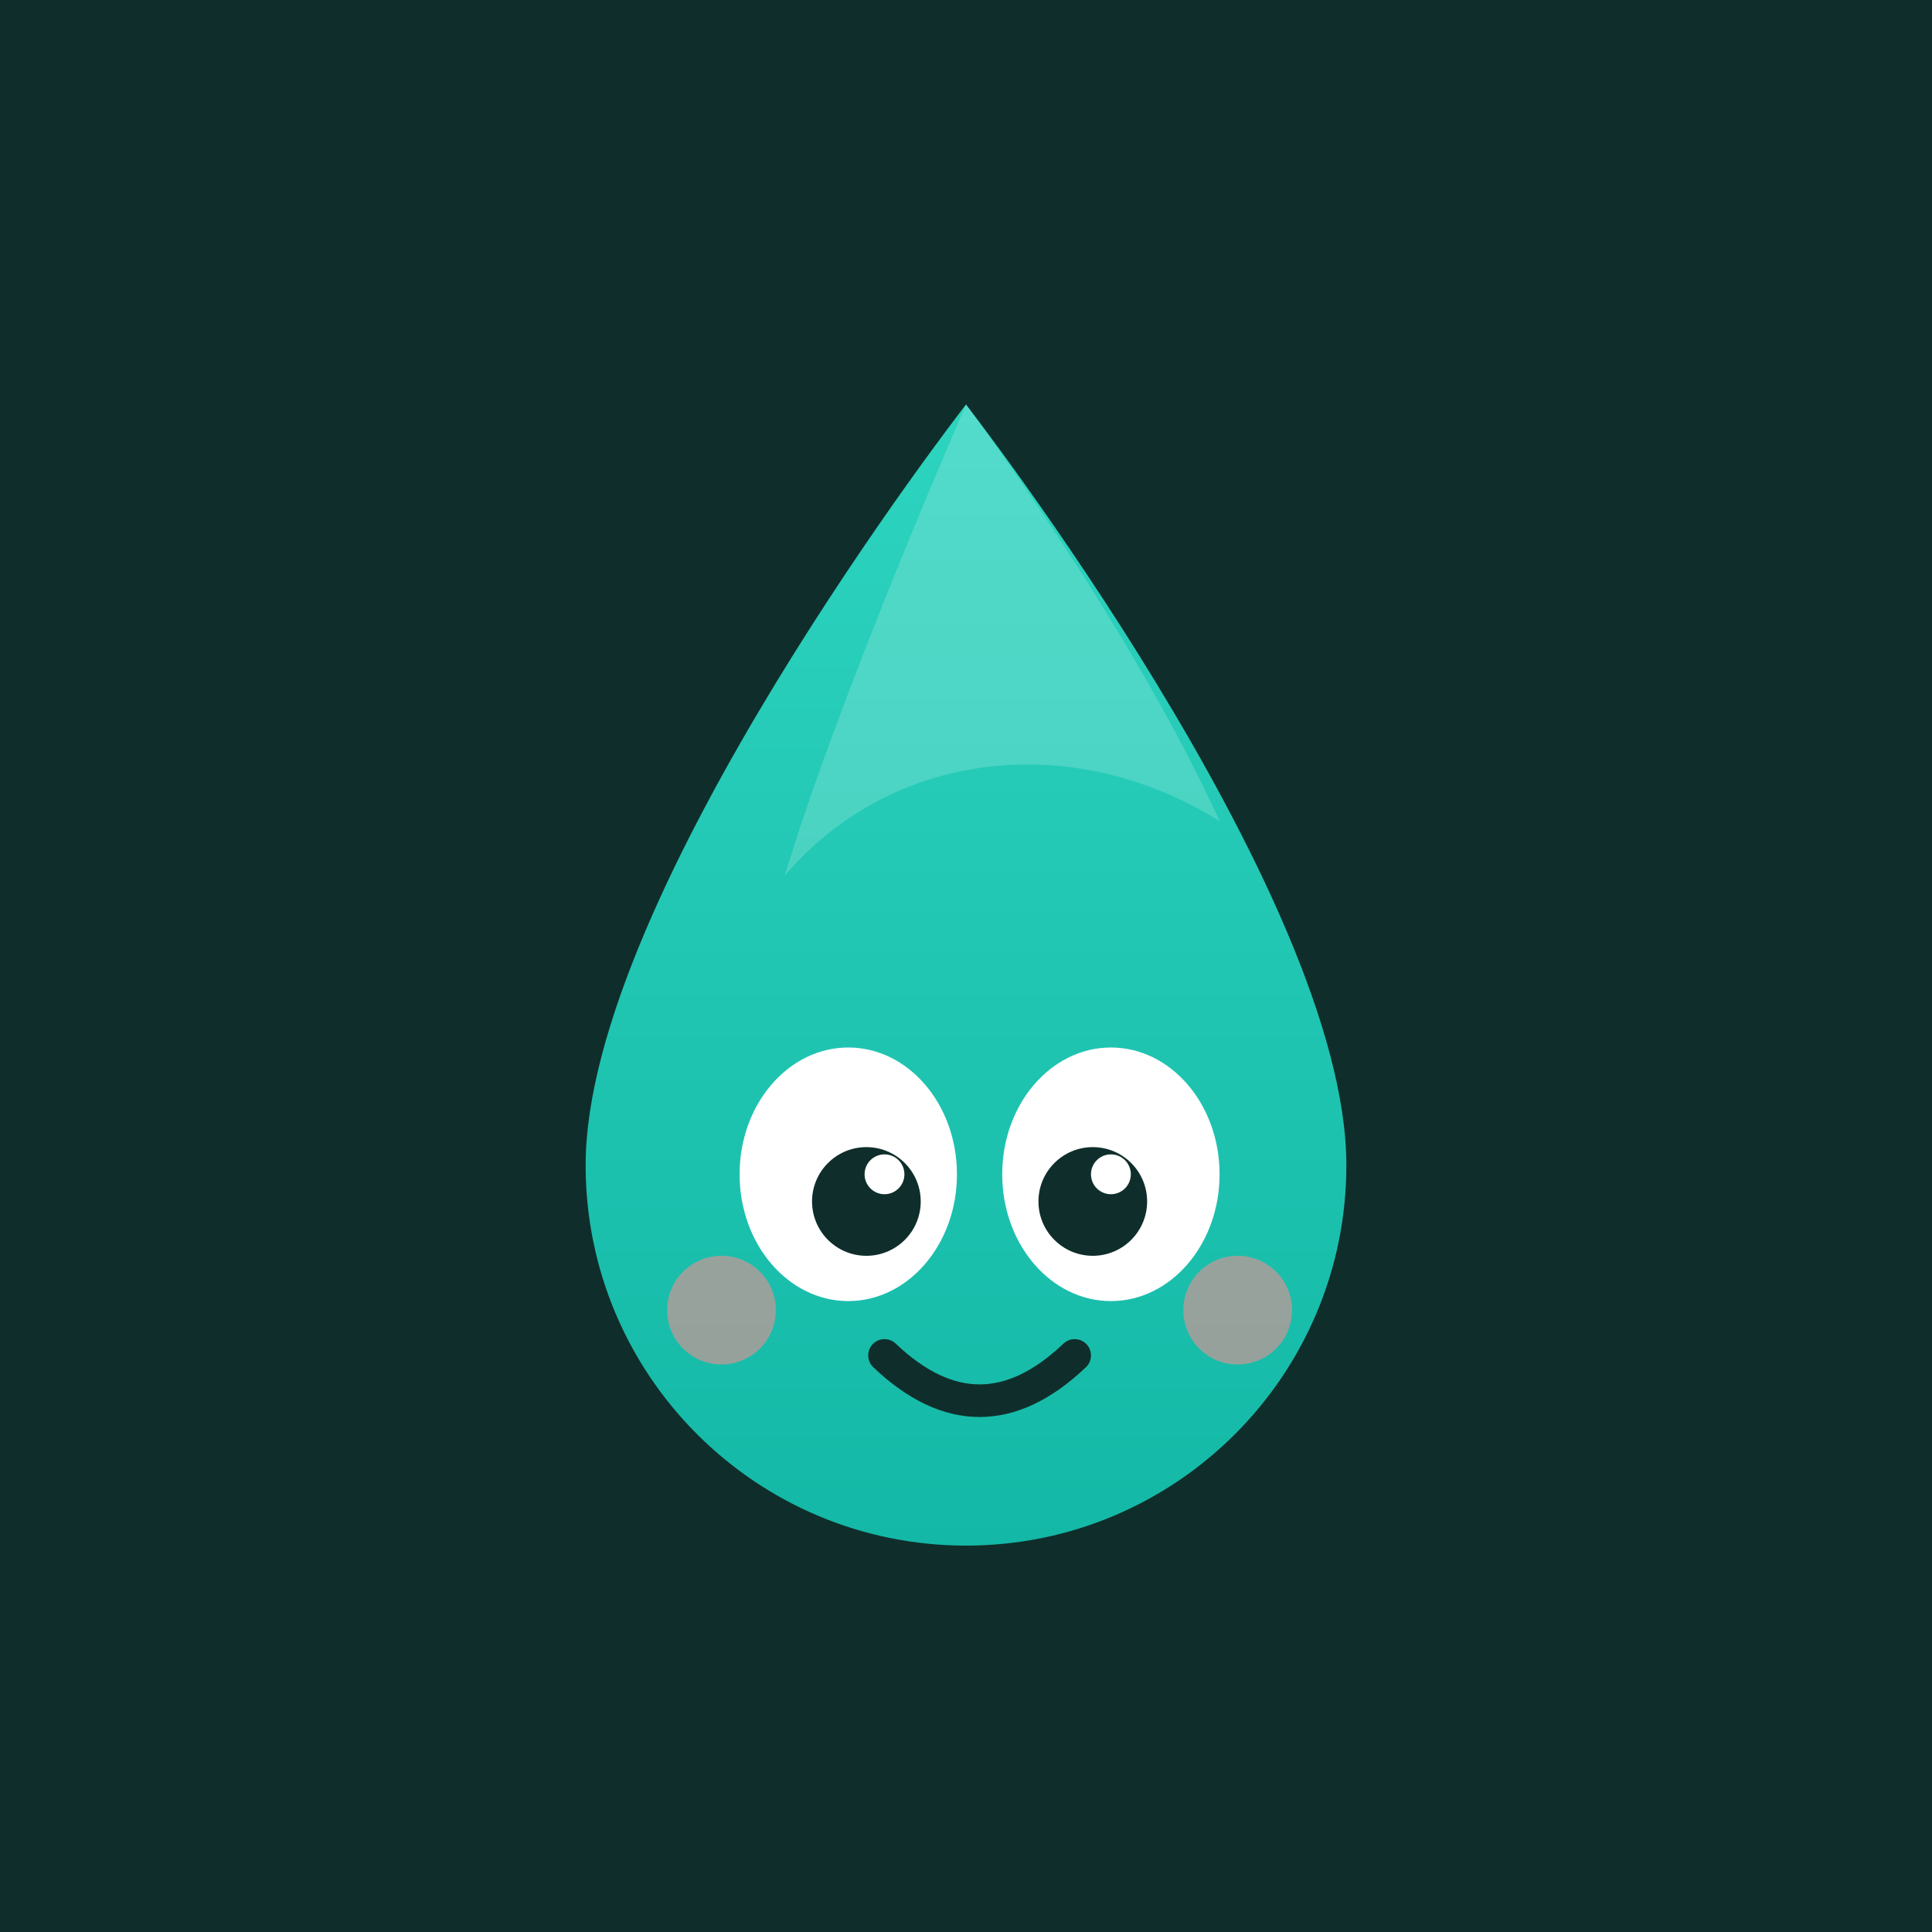
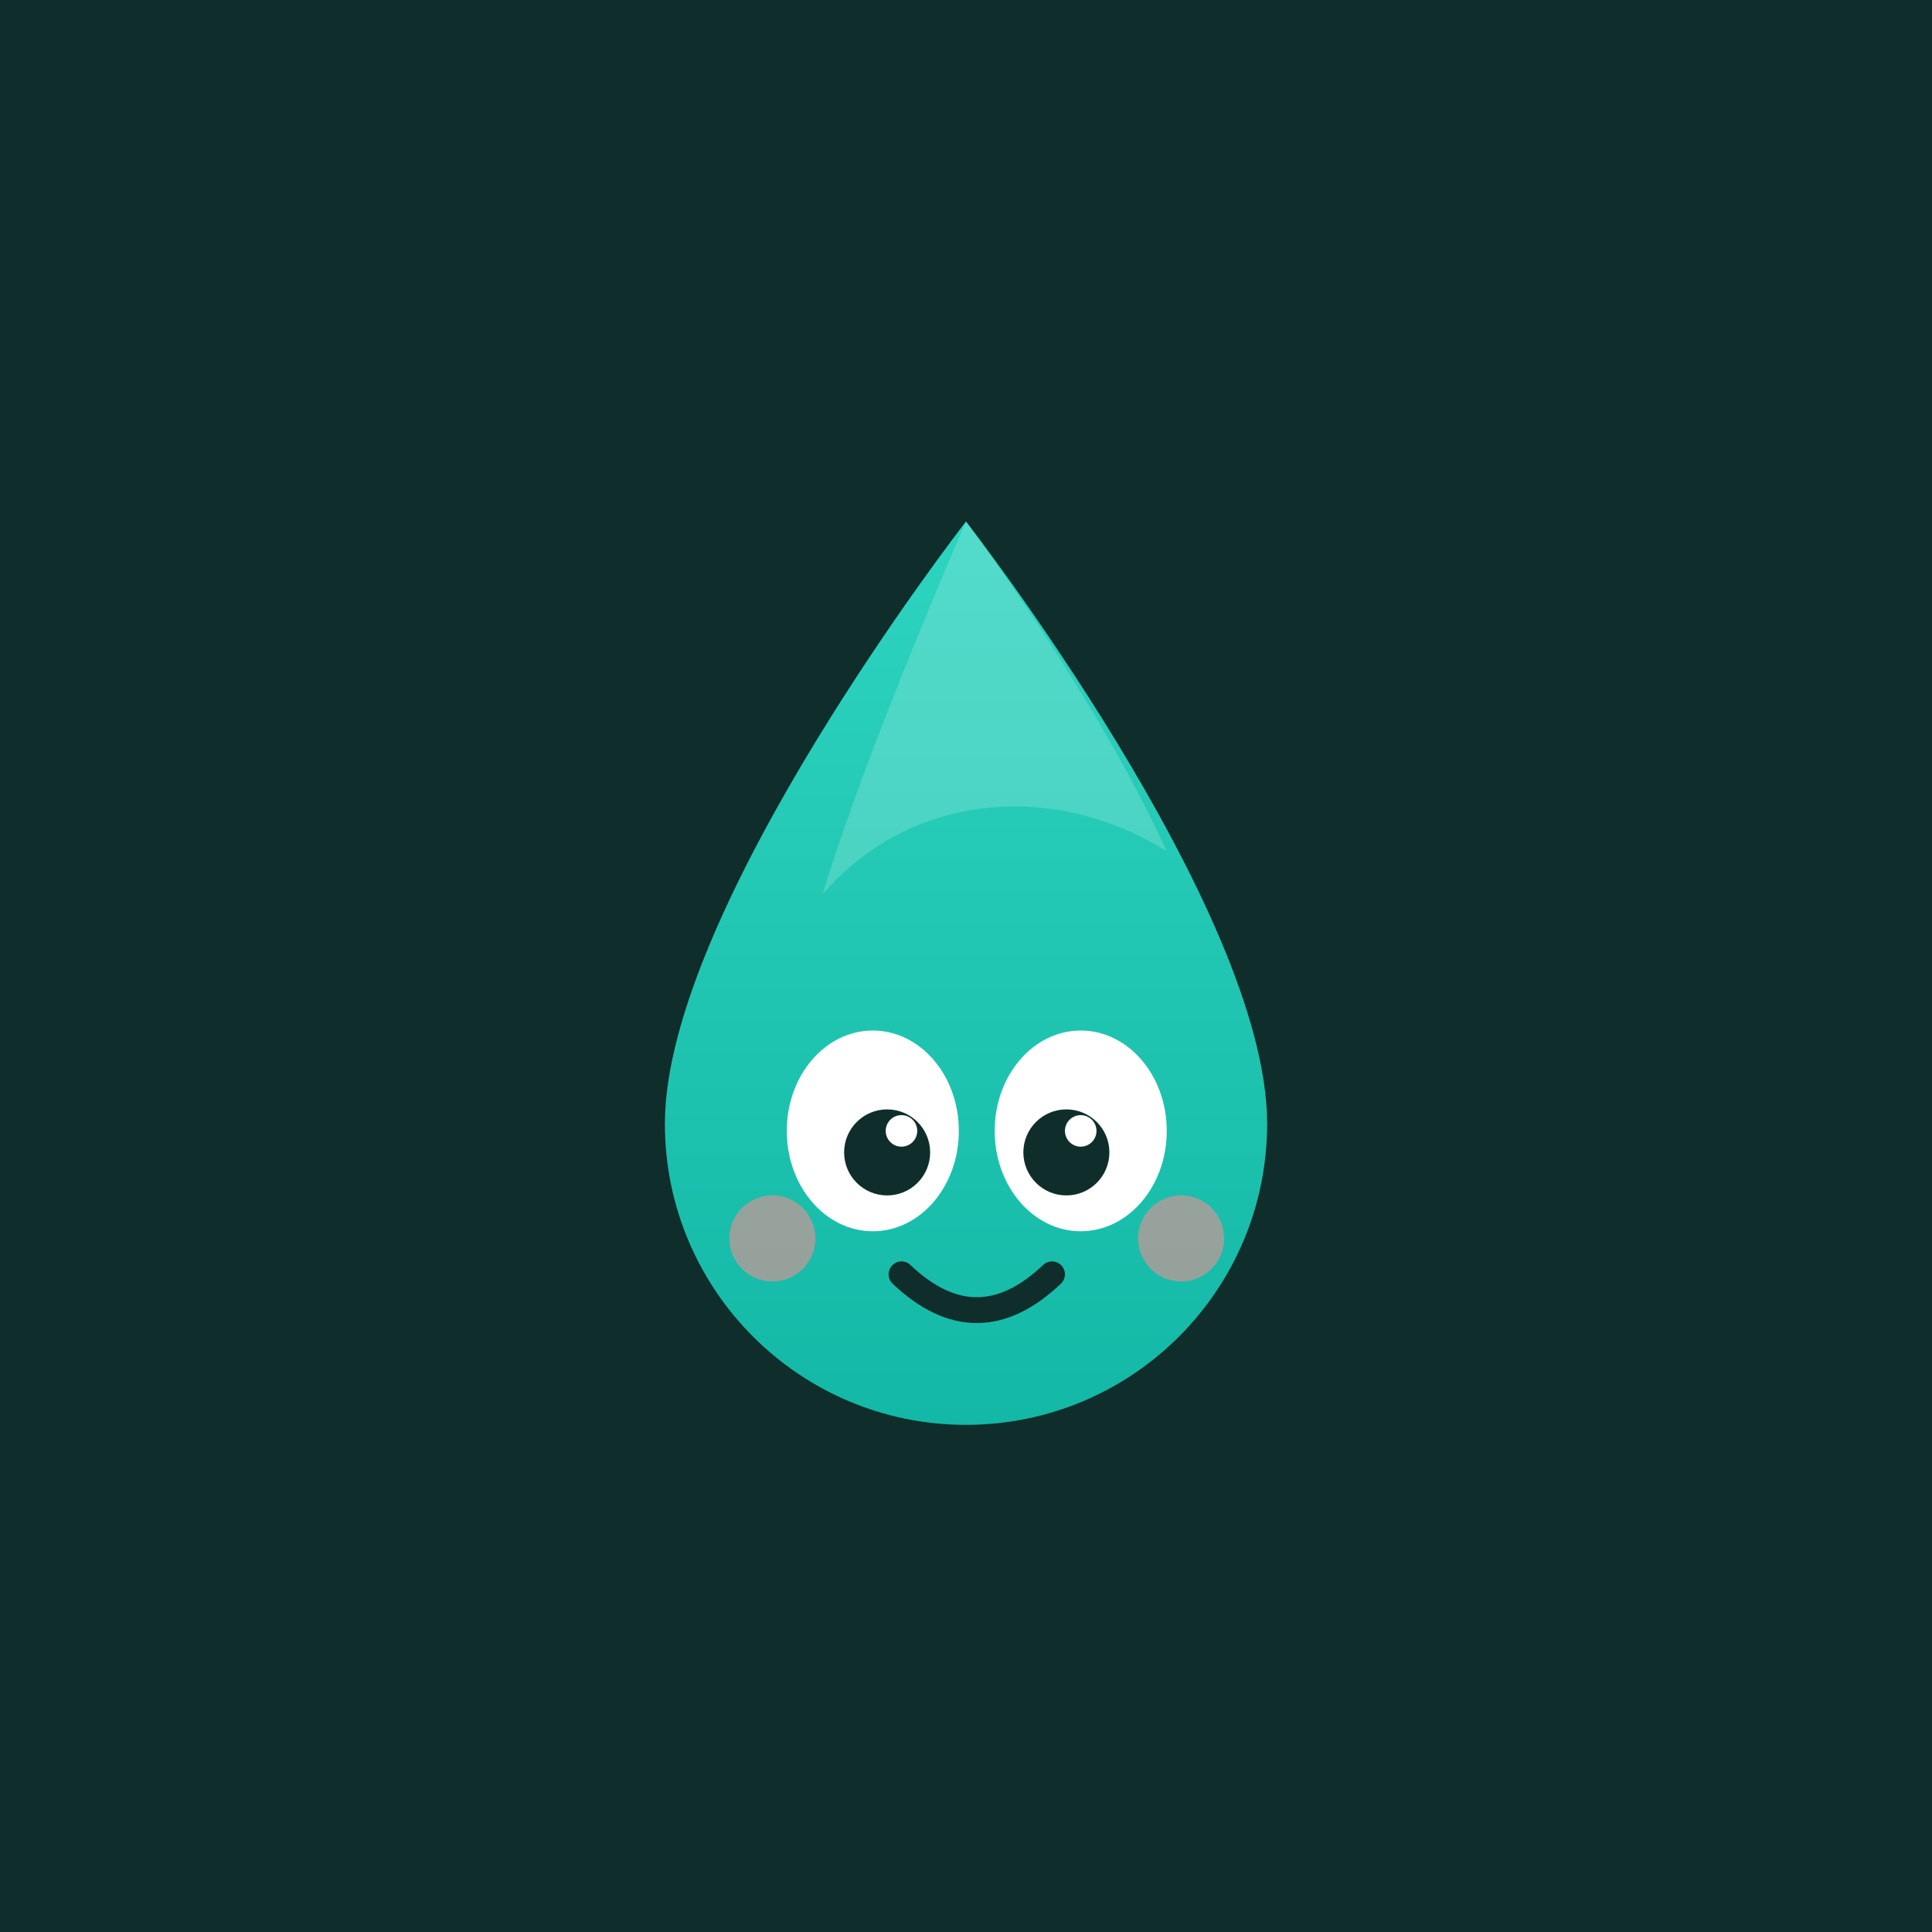
<svg xmlns="http://www.w3.org/2000/svg" viewBox="0 0 512 512" width="512" height="512">
  <defs>
    <linearGradient id="mg" x1="0" y1="0" x2="0" y2="1">
      <stop offset="0" stop-color="#2dd4bf" />
      <stop offset="1" stop-color="#14b8a6" />
    </linearGradient>
  </defs>
  <rect width="512" height="512" fill="#0f2e2b" />
-   <g transform="translate(112,88) scale(2.4)">
+   <g transform="translate(142,123) scale(1.9)">
    <path d="M60 8 C60 8 102 62 102 92 A42 42 0 1 1 18 92 C18 62 60 8 60 8 Z" fill="url(#mg)" />
    <path d="M60 8 C60 8 78 32 88 54 C72 44 52 46 40 60 C46 40 60 8 60 8 Z" fill="#ffffff" opacity="0.18" />
    <ellipse cx="47" cy="93" rx="12" ry="14" fill="#ffffff" />
    <ellipse cx="76" cy="93" rx="12" ry="14" fill="#ffffff" />
    <circle cx="49" cy="96" r="6" fill="#0f2e2b" />
    <circle cx="74" cy="96" r="6" fill="#0f2e2b" />
    <circle cx="51" cy="93" r="2.2" fill="#ffffff" />
    <circle cx="76" cy="93" r="2.2" fill="#ffffff" />
    <circle cx="33" cy="108" r="6" fill="#ff8a8f" opacity="0.55" />
    <circle cx="90" cy="108" r="6" fill="#ff8a8f" opacity="0.55" />
    <path d="M51 113 Q61.5 123 72 113" stroke="#0f2e2b" stroke-width="3.6" fill="none" stroke-linecap="round" />
  </g>
</svg>
